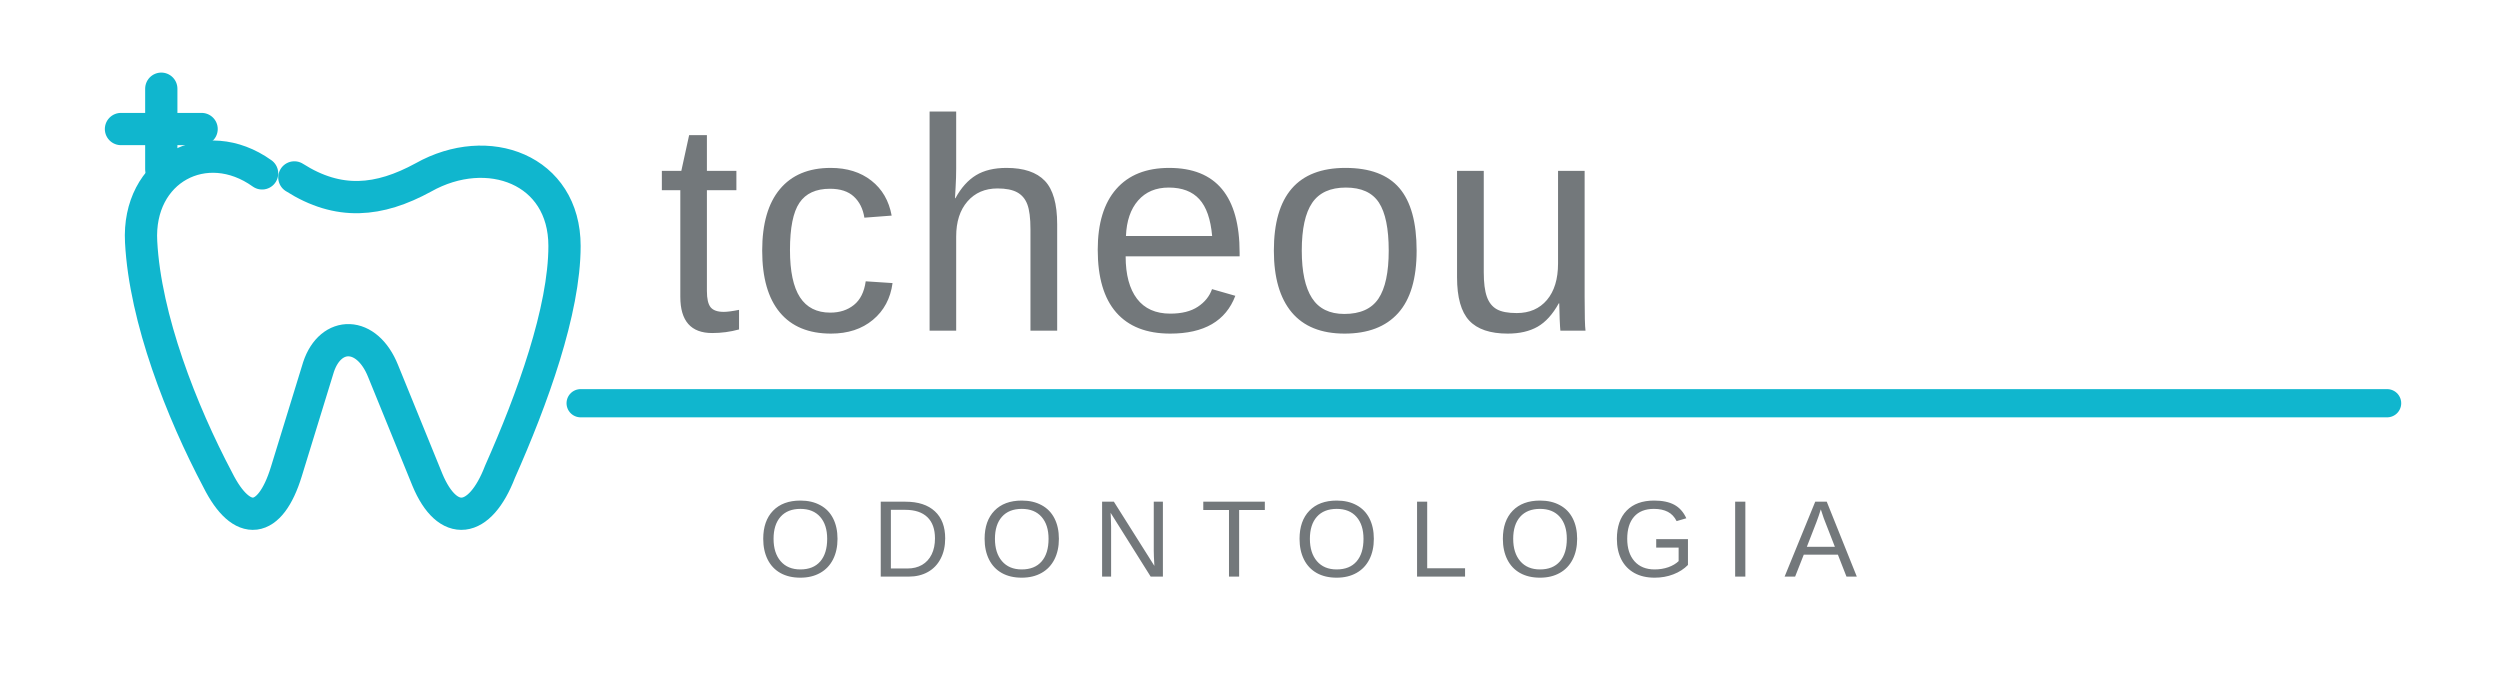
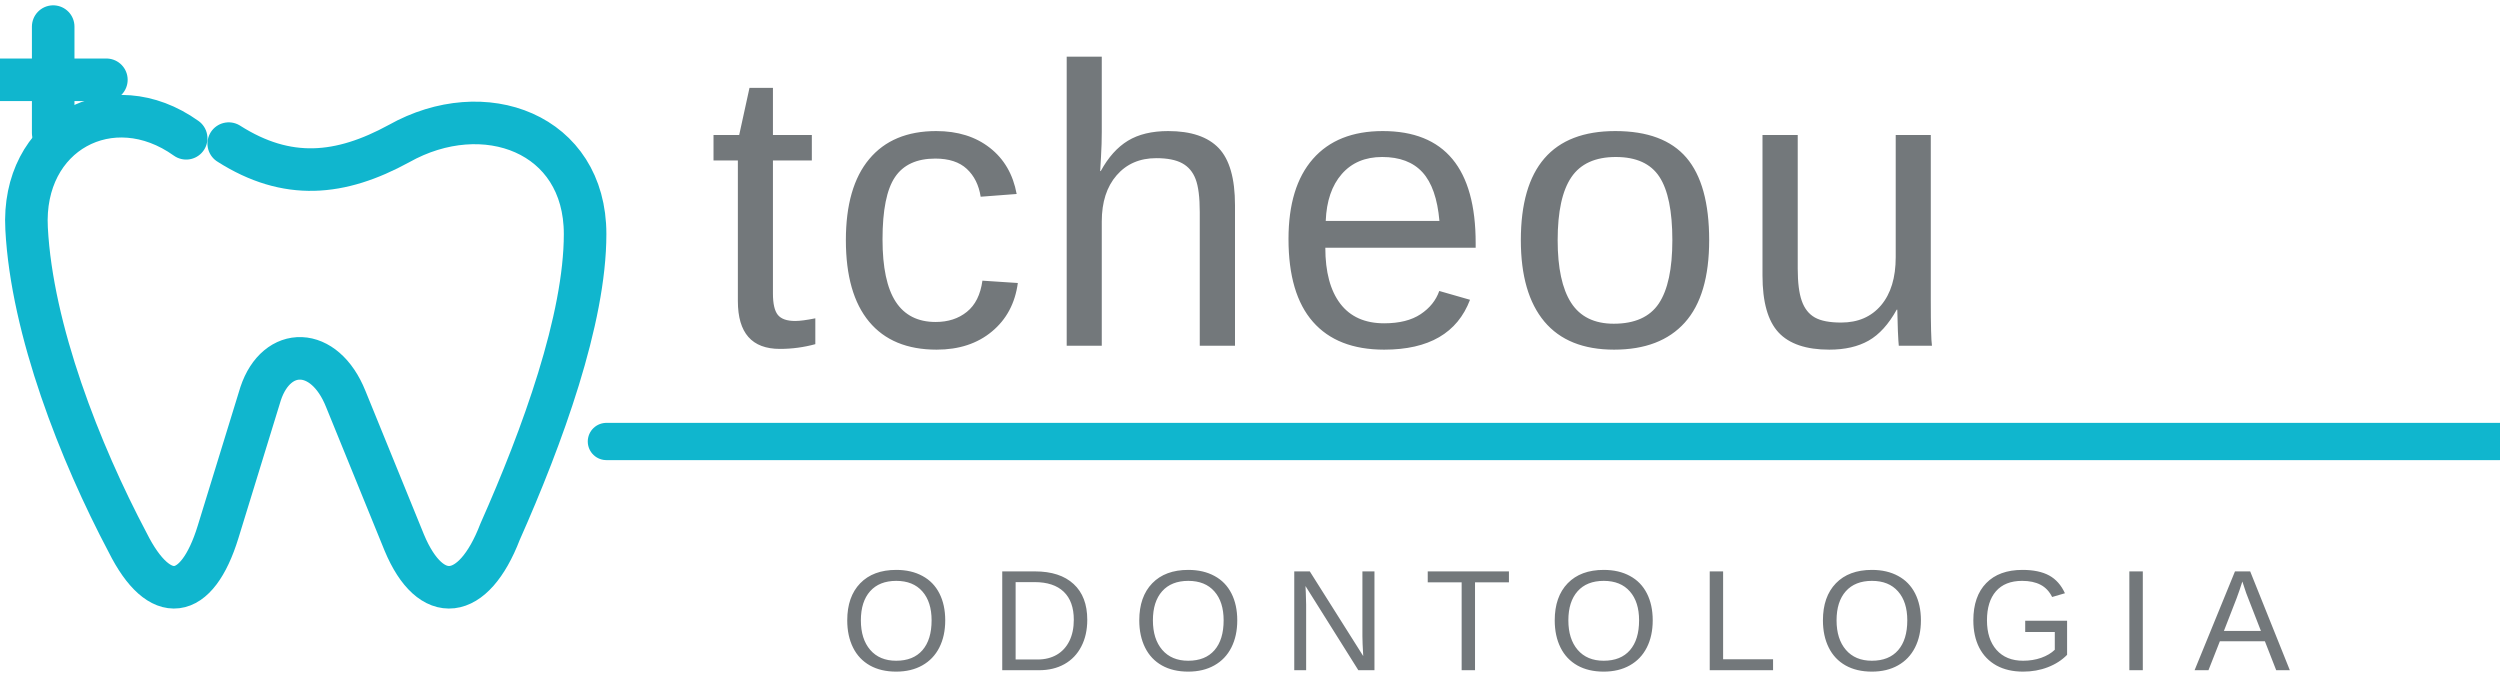
- <svg xmlns="http://www.w3.org/2000/svg" viewBox="0 0 620 170" role="img" aria-labelledby="t d">
+ <svg xmlns="http://www.w3.org/2000/svg" viewBox="30 17 470 131" role="img" aria-labelledby="t d">
  <g fill="none" stroke="#10B6CE" stroke-linecap="round" stroke-linejoin="round">
    <path d="M65 43 C51 33 34 42 35 60 C36 79 45 102 54 119 C60 131 67 130 71 117 L79 91 C82 82 91 82 95 92 L106 119 C111 131 119 130 124 117 C132 99 140 77 140 61 C140 42 121 35 105 44 C94 50 84 51 73 44" stroke-width="8" />
    <path d="M40 22 V42 M30 32 H50" stroke-width="8" />
-     <path d="M144 100 H592" stroke-width="7" />
+     <path d="M144 100 H500" stroke-width="7" />
  </g>
  <text x="163" y="82" font-family="Arial, Helvetica, sans-serif" font-size="75" font-weight="300" letter-spacing="2" fill="#73787B">tcheou</text>
  <text x="188" y="143" font-family="Arial, Helvetica, sans-serif" font-size="27" font-weight="400" letter-spacing="7.2" fill="#73787B">ODONTOLOGIA</text>
</svg>
